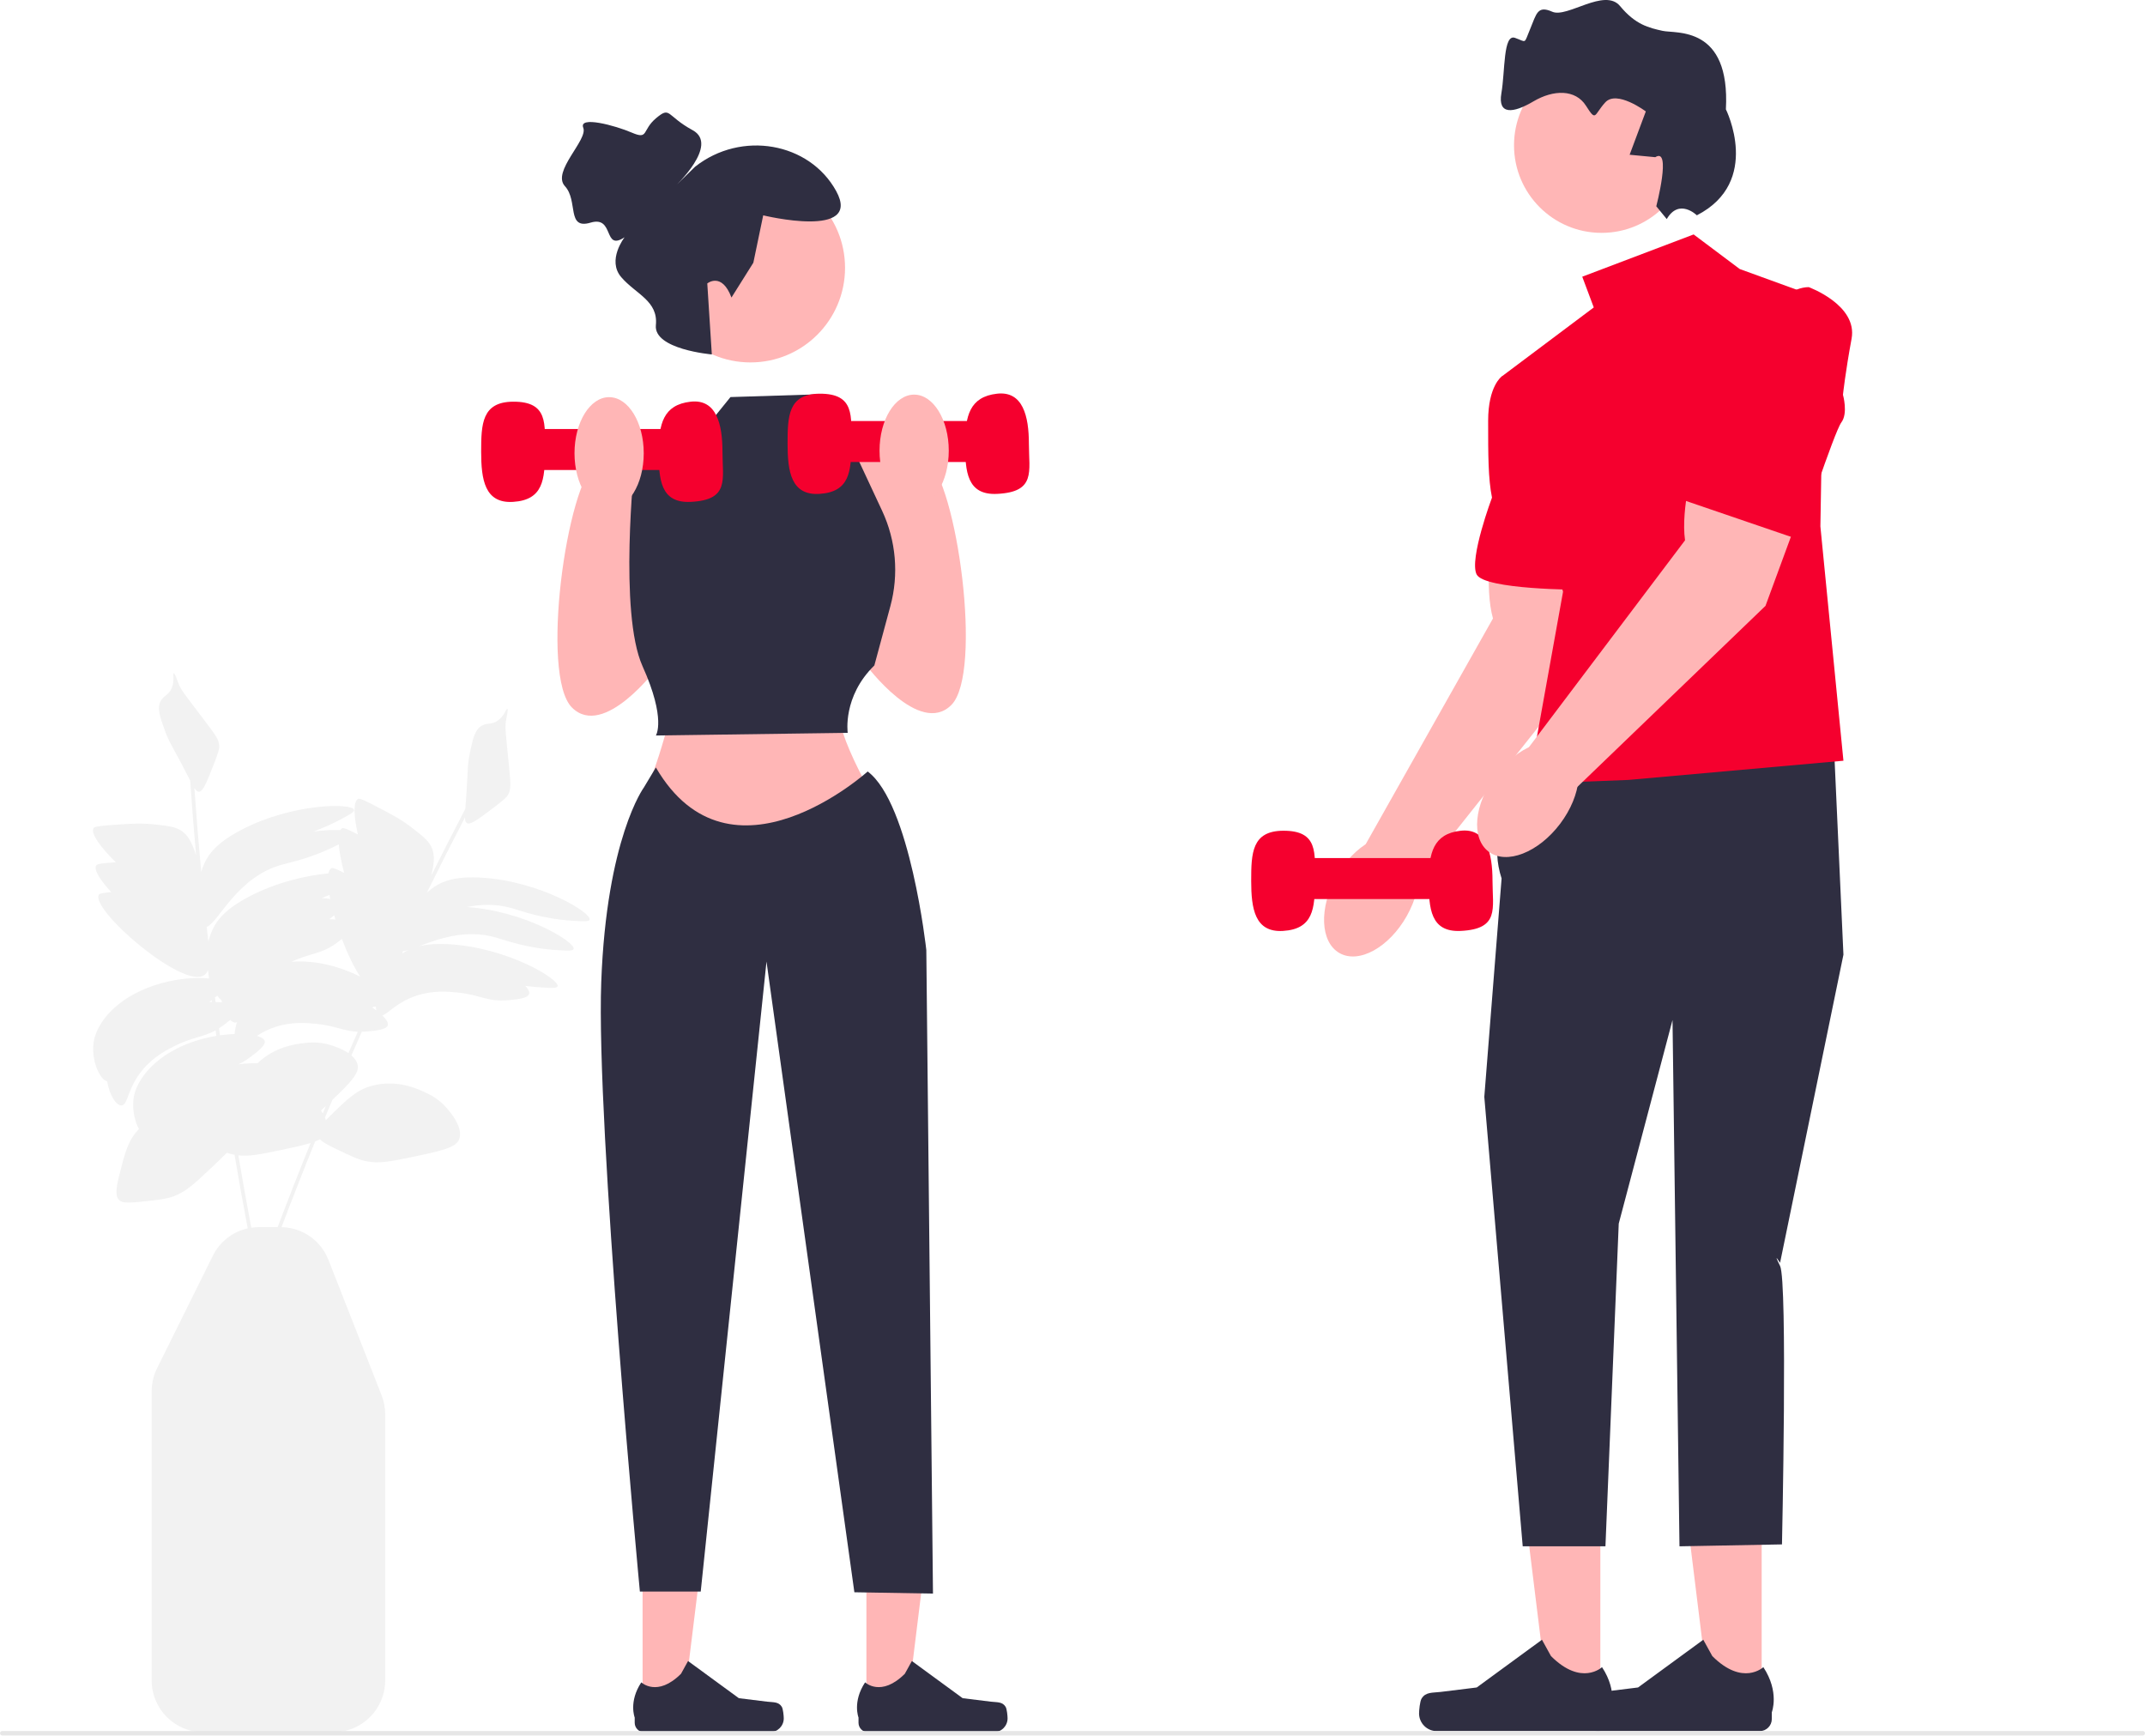
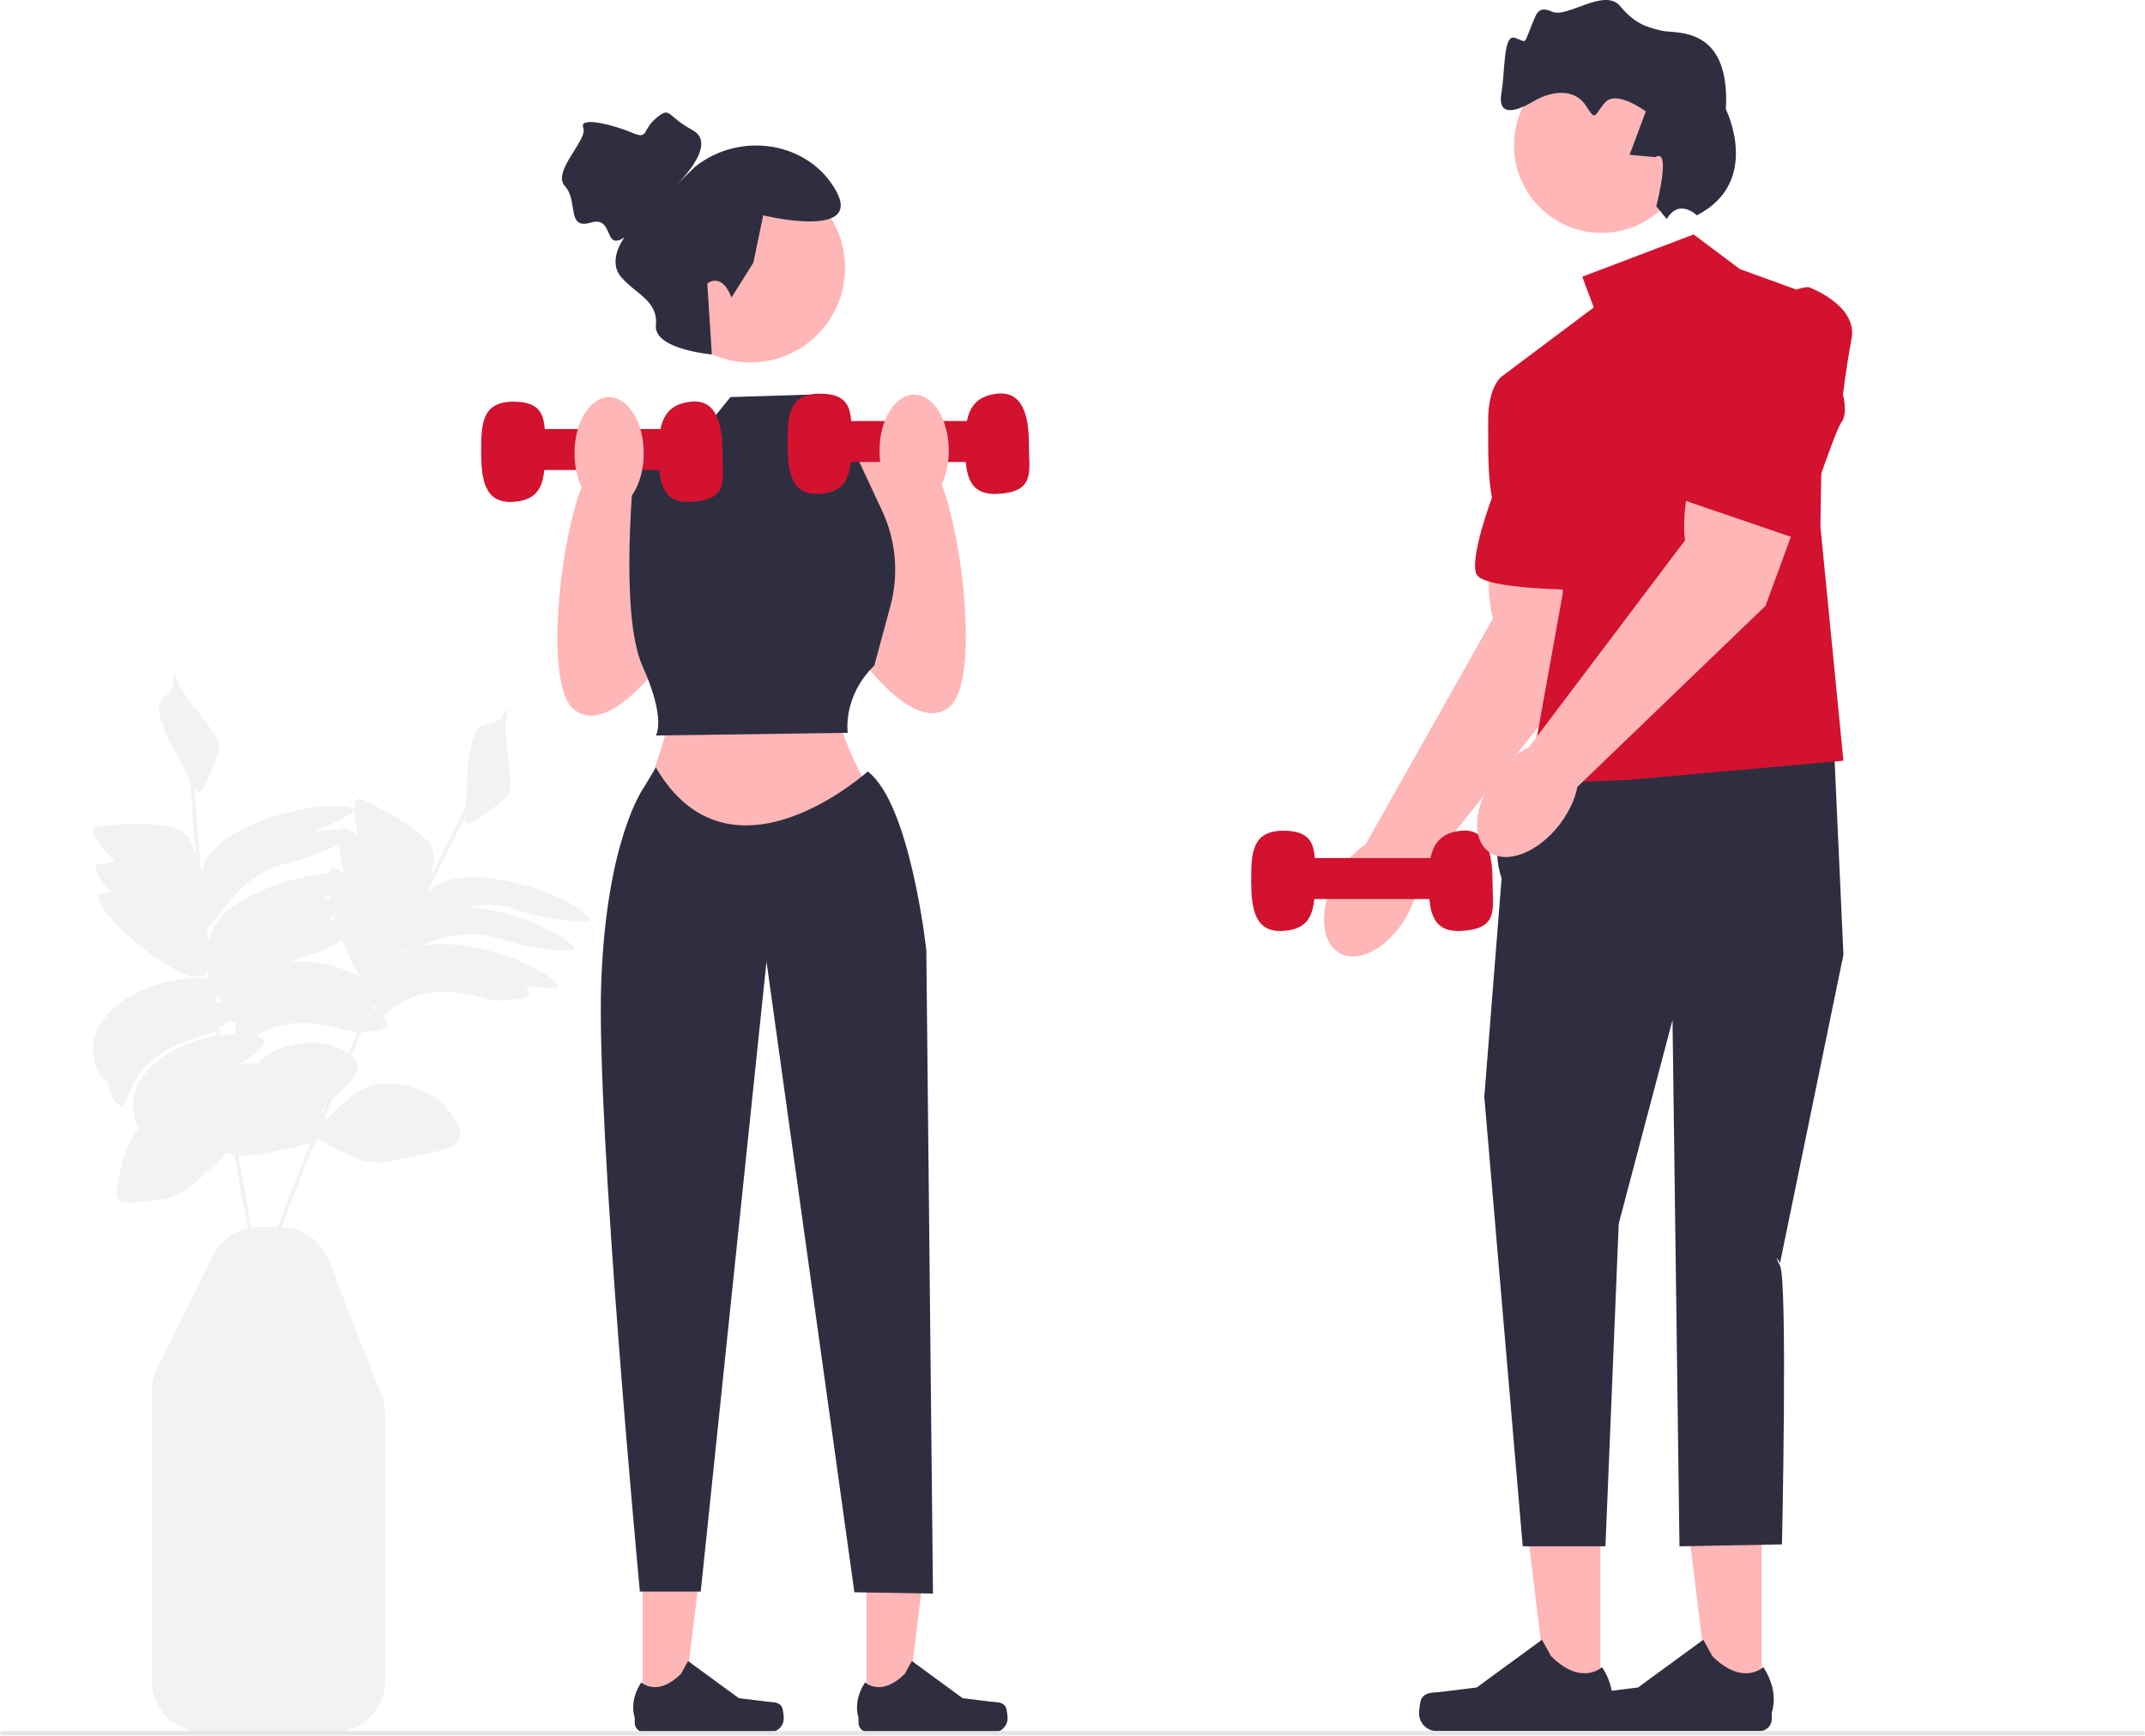
<svg xmlns="http://www.w3.org/2000/svg" width="805.04" height="651.247" viewBox="0 0 805.04 651.247">
  <path d="M181.203,329.372c-10.244-.689-15.015,1.305-18.096,3.336-.989,.652-1.965,1.415-2.887,2.241,4.656-9.446,9.425-18.851,14.285-28.189,.031,1.254,.254,1.848,.805,2.146,1.26,.68,4.2-1.498,10.028-5.88,4.43-3.332,4.996-4.176,5.326-4.755,1.158-2.035,1.06-3.711,.346-11.021-1.281-13.12-1.611-14.352-.99-17.45,.214-1.067,.798-3.638,.383-3.785-.426-.152-1.088,2.545-3.445,4.305-2.297,1.715-3.914,.829-6.001,1.933-2.698,1.427-3.441,4.728-4.558,10.041-.989,4.705-.737,6.369-1.326,15.234-.167,2.511-.326,4.465-.434,6.003-4.351,8.32-8.621,16.701-12.814,25.114,.057-.231,.11-.449,.156-.638,1.297-5.319,.865-7.774,.213-9.498-1.056-2.793-3.156-4.466-7.311-7.697-4.072-3.166-7.517-4.989-11.656-7.155-5.426-2.838-8.139-4.257-8.875-3.843-1.848,1.041-1.573,6.5-.03,13.33-3.514-1.813-5.38-2.662-5.97-2.33-.254,.143-.467,.373-.643,.675-2.627-.13-6.109,.02-10.093,.542,3.144-1.137,6.676-2.636,10.482-4.681,3.299-1.773,4.945-2.674,4.787-3.419-.565-2.666-23.09-2.612-42.399,7.522-9.091,4.772-12.114,8.967-13.677,12.309-.502,1.073-.934,2.235-1.289,3.421-.974-10.487-1.829-20.998-2.572-31.5,.683,1.052,1.184,1.443,1.809,1.408,1.43-.079,2.796-3.473,5.471-10.258,2.033-5.157,2.074-6.173,2.052-6.838-.077-2.34-1.038-3.717-5.471-9.574-7.955-10.511-8.881-11.388-9.972-14.354-.376-1.021-1.223-3.517-1.653-3.426-.442,.094,.404,2.738-.684,5.471-1.061,2.663-2.902,2.754-4.103,4.787-1.553,2.628-.459,5.829,1.368,10.942,1.618,4.527,2.704,5.814,6.838,13.677,1.171,2.228,2.058,3.976,2.771,5.343,.644,9.366,1.389,18.742,2.217,28.106-.072-.226-.141-.439-.2-.625-1.677-5.212-3.329-7.078-4.787-8.206-2.362-1.828-5.026-2.155-10.258-2.735-5.127-.568-9.016-.32-13.677,0-6.109,.42-9.164,.629-9.574,1.368-1.126,2.026,2.679,7.225,8.365,12.786-4.641,.329-7.007,.571-7.365,1.214-.934,1.682,1.533,5.55,5.644,9.994-2.857,.246-4.364,.503-4.644,1.006-3.137,5.645,31.911,35.891,39.663,30.089,.589-.441,1.006-1.088,1.293-1.876,.127,1.067,.257,2.134,.386,3.201-9.158-1.031-26.75,1.729-37.188,12.654-5.189,5.431-5.971,10.119-6.155,11.625-.815,6.68,2.435,13.789,5.132,14.311,.796,4.973,3.291,9.085,5.339,9.05,2.567-.045,2.113-6.567,8.206-13.677,4.252-4.961,9.308-7.426,12.309-8.89,6.447-3.144,10.193-3.051,14.837-5.612,.093,.69,.193,1.379,.287,2.069-8.507,1.427-18.222,5.076-24.956,12.124-5.189,5.431-5.971,10.119-6.155,11.625-.502,4.115,.543,8.388,2.047,11.195-4.092,4.298-5.224,8.787-7.473,17.726-1.437,5.711-1.123,7.738,0,8.89,.929,.953,2.396,1.293,8.206,.684,6.302-.66,9.453-.991,12.309-2.052,4.518-1.678,7.632-4.561,13.677-10.258,2.486-2.343,4.587-4.333,6.301-6.068,.891,.304,1.728,.536,2.573,.702,.098,.019,.195,.033,.293,.051,1.559,9.238,3.206,18.449,4.939,27.622-5.638,1.258-10.456,4.97-13.103,10.311l-20.919,42.203c-1.321,2.664-2.019,5.643-2.019,8.617v108.519c0,10.7,8.705,19.404,19.404,19.404h48.828c10.7,0,19.404-8.705,19.404-19.404v-99.925c0-2.436-.451-4.821-1.341-7.089l-19.937-50.796c-2.883-7.344-9.772-12.126-17.626-12.299,4.073-10.745,8.275-21.476,12.623-32.165,.67-.26,1.263-.53,1.778-.816,.802,.88,2.446,1.906,5.932,3.573,5.717,2.734,8.575,4.101,11.564,4.691,4.728,.933,8.89,.105,17.022-1.588,11.065-2.304,16.621-3.521,17.778-6.741,1.602-4.456-3.422-10.195-4.807-11.777-3.01-3.438-6.332-5.006-8.385-5.949-2.666-1.224-10.263-4.713-19.446-2.307-5.78,1.515-9.091,4.749-15.712,11.218-.638,.623-1.188,1.189-1.677,1.717-.11-.316-.234-.63-.371-.94,.929-2.239,1.857-4.477,2.797-6.711,6.79-6.441,10.131-9.988,9.497-13.033-.298-1.429-1.198-2.631-2.357-3.63,1.288-2.957,2.579-5.912,3.885-8.858,.601-.014,1.22-.042,1.888-.105,3.499-.33,7.46-.703,7.882-2.383,.223-.889-.546-2.188-2.059-3.652,2.185-.61,5.515-5.059,12.987-7.467,6.219-2.004,11.817-1.46,15.141-1.137,8.578,.833,11.376,3.617,19.088,2.89,3.499-.33,7.46-.703,7.882-2.384,.19-.754-.341-1.806-1.426-3.001,1.943,.268,4.023,.481,6.239,.608,3.739,.215,5.613,.308,5.868-.41,.913-2.568-18.312-14.305-40.07-15.768-5.283-.355-9.102,.006-11.993,.715,6.955-2.596,17.305-6.543,28.668-3.348,3.912,1.1,11.829,4.139,23.526,4.811,3.739,.215,5.613,.308,5.868-.41,.913-2.567-18.296-14.295-40.042-15.766,5.047-1.02,10.709-1.305,16.648,.365,3.912,1.1,11.829,4.139,23.526,4.811,3.739,.215,5.613,.308,5.868-.41,.913-2.568-18.312-14.305-40.07-15.768Zm-100.512,44.966c.295-.232,.584-.463,.862-.695,.499,.733,1.026,1.297,1.554,1.654,.056,.294,.116,.584,.184,.871-.743-.08-1.539-.134-2.381-.162-.071-.556-.147-1.112-.218-1.667Zm42.972-38.48c.085,.487,.177,.983,.278,1.491-.93-.178-1.994-.305-3.159-.38,.929-.338,1.887-.705,2.88-1.111Zm2.214,9.2c-.714-.072-1.477-.119-2.28-.144,.628-.478,1.248-.963,1.823-1.446,.147,.526,.299,1.056,.457,1.59Zm-16.462,15.846c7.363-3.458,11.177-2.721,17.213-7.258,.562-.422,1.138-.856,1.697-1.292,2.003,5.341,4.401,10.436,6.87,14.129-6.916-3.492-16.418-6.329-25.78-5.578Zm17.725-44.055c.222,2.914,.937,6.619,2.002,10.6-.061-0-.121-.001-.182-.001-2.642-1.33-4.098-1.921-4.607-1.634-.53,.299-.885,.961-1.086,1.914-8.304,.791-19.498,3.329-29.78,8.726-9.091,4.772-12.114,8.967-13.677,12.309-.666,1.425-1.211,3.004-1.611,4.591-.205-1.841-.416-3.678-.614-5.522,4.469-1.739,11.225-18.533,27.947-23.276,3.787-1.074,11.734-2.575,21.609-7.708Zm-48.646,59.148c.123-.09,.242-.168,.367-.262,.191-.143,.383-.288,.576-.434,.029,.228,.06,.456,.089,.683-.339,0-.681,.004-1.032,.012Zm3.704,9.885c.539-.344,1.089-.715,1.663-1.147,.865-.65,1.764-1.326,2.581-2,.632,.637,1.281,1.01,1.89,1,.238-.004,.445-.082,.638-.193-.524,1.568-.833,3.104-.931,4.47-1.72,.06-3.56,.215-5.483,.489-.119-.873-.241-1.746-.359-2.62Zm22.004,74.598h-6.953c-.996,0-1.976,.08-2.938,.225-1.704-9.019-3.325-18.075-4.86-27.158,4.089,.453,8.168-.365,15.306-1.852,5.058-1.053,8.952-1.88,11.813-2.774-4.258,10.489-8.377,21.017-12.369,31.559Zm16.278-43.749c.572-.533,1.177-1.103,1.808-1.697-.386,.922-.761,1.848-1.144,2.771-.214-.371-.436-.729-.663-1.075Zm3.515-24.584c-4.364-1.356-8.015-.954-10.258-.684-2.812,.339-10.641,1.3-17.09,7.533-2.153-.057-4.59,.062-7.186,.389,1.383-.634,2.814-1.459,4.4-2.651,2.809-2.111,5.99-4.502,5.471-6.155-.24-.764-1.292-1.397-2.92-1.85,1.833-1.215,4.111-2.467,7.027-3.407,6.219-2.004,11.817-1.46,15.141-1.138,7.196,.699,10.334,2.763,15.708,2.983-1.181,2.667-2.347,5.343-3.513,8.019-2.495-1.703-5.579-2.668-6.779-3.041Zm15.823-13.99c.047-.105,.094-.21,.141-.315,.372-.043,.739-.09,1.098-.141,.026,.54,.095,1.028,.203,1.462-.448-.333-.935-.669-1.441-1.006Zm11.29-20.449c-.033,.022-.066,.047-.099,.069,.079-.285,.154-.56,.226-.829,.613-.085,1.313-.257,2.094-.496-.837,.401-1.57,.826-2.221,1.255Z" fill="#f2f2f2" />
  <g>
    <polygon points="241.173 640.858 256.425 640.857 263.68 582.026 241.169 582.028 241.173 640.858" fill="#ffb6b6" />
    <path d="M293.428,640.512h0c.475,.8,.725,3.381,.725,4.311h0c0,2.859-2.318,5.177-5.177,5.177h-47.234c-1.95,0-3.532-1.581-3.532-3.532v-1.966s-2.337-5.91,2.474-13.195c0,0,5.979,5.704,14.913-3.23l2.635-4.773,19.071,13.948,10.571,1.301c2.313,.285,4.363-.044,5.553,1.959h0Z" fill="#2f2e41" />
  </g>
  <g>
    <polygon points="325.173 640.858 340.425 640.857 347.68 582.026 325.169 582.028 325.173 640.858" fill="#ffb6b6" />
    <path d="M377.428,640.512h0c.475,.8,.725,3.381,.725,4.311h0c0,2.859-2.318,5.177-5.177,5.177h-47.234c-1.95,0-3.532-1.581-3.532-3.532v-1.966s-2.337-5.91,2.474-13.195c0,0,5.979,5.704,14.913-3.23l2.635-4.773,19.071,13.948,10.571,1.301c2.313,.285,4.363-.044,5.553,1.959h0Z" fill="#2f2e41" />
  </g>
  <path d="M319.045,172.547s17.567-8,28.783,0,21.217,80,9.217,92c-12,12-32-15-32-15l-6-77Z" fill="#ffb6b6" />
  <path d="M252.654,173.5s-17.567-8-28.783,0-21.217,80-9.217,92,32-15,32-15l6-77Z" fill="#ffb6b6" />
  <path d="M253.154,262s-6,27-13,39l51,30,40-26s-19-31-16-40l-62-3Z" fill="#ffb6b6" />
  <g>
    <polygon points="600.627 637.86 581.04 637.858 571.722 562.308 600.631 562.31 600.627 637.86" fill="#ffb6b6" />
    <path d="M533.52,637.416h0c-.61,1.027-.932,4.342-.932,5.537h0c0,3.671,2.976,6.648,6.648,6.648h60.658c2.505,0,4.535-2.03,4.535-4.535v-2.525s3.001-7.59-3.177-16.945c0,0-7.678,7.325-19.152-4.148l-3.383-6.129-24.491,17.912-13.575,1.671c-2.97,.366-5.603-.057-7.131,2.516h-0Z" fill="#2f2e41" />
  </g>
  <g>
    <polygon points="661.171 637.86 641.585 637.858 632.267 562.308 661.175 562.31 661.171 637.86" fill="#ffb6b6" />
    <path d="M594.065,637.416h0c-.61,1.027-.932,4.342-.932,5.537h0c0,3.671,2.976,6.648,6.648,6.648h60.658c2.505,0,4.535-2.03,4.535-4.535v-2.525s3.001-7.59-3.177-16.945c0,0-7.678,7.325-19.152-4.148l-3.383-6.129-24.491,17.912-13.575,1.671c-2.97,.366-5.603-.057-7.131,2.516h-0Z" fill="#2f2e41" />
  </g>
  <g>
    <path d="M559.878,202.034s-2.837,18.26,.449,30.042l-48.242,85.547,18.766,13.678,62.67-78.851,8.685-38.959-42.328-11.457Z" fill="#ffb6b6" />
    <ellipse cx="514.786" cy="336.309" rx="24.506" ry="15.136" transform="translate(-31.019 619.5142) rotate(-60.58023)" fill="#ffb6b6" />
  </g>
  <path d="M578.698,289.07s-23.065,16.277-15.136,40.573l-6.487,81.958,14.415,168.66h31.05l4.989-121.09,20.182-76.402,2.616,197.491,38.468-.721s2.162-98.746-.721-104.512c-2.883-5.766,0-1.141,0-1.141l23.785-115.641-3.604-79.268-109.557,10.091Z" fill="#2f2e41" />
-   <polygon points="635.639 87.975 593.834 103.832 598.159 115.364 563.562 141.312 586.626 222.039 573.653 294.116 611.133 292.674 691.859 285.466 683.21 197.532 684.651 112.481 652.937 100.949 635.639 87.975" fill="#f5002e" />
-   <path d="M574.373,139.15l-10.812,2.162s-5.045,3.604-5.045,16.578,0,21.623,1.442,28.831c0,0-8.649,23.065-5.766,28.831,2.883,5.766,38.922,5.766,38.922,5.766l-18.74-82.168Z" fill="#f5002e" />
+   <polygon points="635.639 87.975 593.834 103.832 598.159 115.364 563.562 141.312 586.626 222.039 573.653 294.116 611.133 292.674 691.859 285.466 683.21 197.532 684.651 112.481 652.937 100.949 635.639 87.975" fill="#d2122e" />
+   <path d="M574.373,139.15l-10.812,2.162s-5.045,3.604-5.045,16.578,0,21.623,1.442,28.831c0,0-8.649,23.065-5.766,28.831,2.883,5.766,38.922,5.766,38.922,5.766l-18.74-82.168Z" fill="#d2122e" />
  <path d="M633.948,54.525c0,18.148-14.712,32.86-32.86,32.86-18.148,0-32.86-14.712-32.86-32.86,0-18.148,14.712-32.86,32.86-32.86s32.86,14.712,32.86,32.86Z" fill="#ffb6b6" />
  <path d="M621.623,77.406s5.821-22.365-.382-18.421l-9.627-.915,6.078-16.26s-10.881-8.157-15.22-3.389c-4.339,4.768-3.299,7.457-7.243,1.254s-12.184-6.086-19.731-1.622c-7.548,4.463-13.446,5.198-12.011-3.084,1.435-8.282,.63-22.356,5.111-20.76,4.481,1.596,3.252,2.497,5.669-3.287s2.721-8.993,8.314-6.518,19.649-9.142,25.457-2.114c5.808,7.028,10.881,8.157,15.955,9.287s25.457-2.114,23.752,29.455c0,0,13.605,27.196-10.902,39.762,0,0-6.651-6.563-11.294,1.414l-3.926-4.803Z" fill="#2f2e41" />
  <path d="M306.154,148l-32,1-17,21-19,4s-6,56,3,76,5,26,5,26l72-1s-2-13.583,10-25.291l6.018-22.271c3.217-11.907,2.121-24.568-3.095-35.745l-12.923-27.693-11-4-1-12Z" fill="#2f2e41" />
  <path d="M246.154,288l-4.5,7.5s-14,19-16,73,14.5,228.736,14.5,228.736h22.835l24.686-236.409,32.98,236.673,29.5,.5-2.5-241.5s-6-55-22-67c0,0-51.5,46.5-79.5-1.5Z" fill="#2f2e41" />
  <g>
-     <path d="M204.507,169.533c0,10.382-.625,18.106-11.962,18.798-10.648,.649-11.962-8.416-11.962-18.798s.248-18.714,11.962-18.798c13.337-.096,11.962,8.416,11.962,18.798Z" fill="#f5002e" />
-     <path d="M271.154,169.533c0,10.382,2.728,18.107-11.962,18.798-11.301,.532-11.962-8.416-11.962-18.798s1.66-17.633,11.962-18.798c9.69-1.096,11.962,8.416,11.962,18.798Z" fill="#f5002e" />
-     <rect x="194.254" y="160.989" width="66.646" height="15.38" fill="#f5002e" />
+     <path d="M204.507,169.533c0,10.382-.625,18.106-11.962,18.798-10.648,.649-11.962-8.416-11.962-18.798s.248-18.714,11.962-18.798c13.337-.096,11.962,8.416,11.962,18.798Z" fill="#d2122e" />
+     <path d="M271.154,169.533c0,10.382,2.728,18.107-11.962,18.798-11.301,.532-11.962-8.416-11.962-18.798s1.66-17.633,11.962-18.798c9.69-1.096,11.962,8.416,11.962,18.798Z" fill="#d2122e" />
+     <rect x="194.254" y="160.989" width="66.646" height="15.38" fill="#d2122e" />
  </g>
  <g>
-     <path d="M319.507,166.533c0,10.382-.625,18.106-11.962,18.798-10.648,.649-11.962-8.416-11.962-18.798s.248-18.714,11.962-18.798c13.337-.096,11.962,8.416,11.962,18.798Z" fill="#f5002e" />
-     <path d="M386.154,166.533c0,10.382,2.728,18.107-11.962,18.798-11.301,.532-11.962-8.416-11.962-18.798s1.66-17.633,11.962-18.798c9.69-1.096,11.962,8.416,11.962,18.798Z" fill="#f5002e" />
-     <rect x="309.254" y="157.989" width="66.646" height="15.38" fill="#f5002e" />
+     <path d="M319.507,166.533c0,10.382-.625,18.106-11.962,18.798-10.648,.649-11.962-8.416-11.962-18.798s.248-18.714,11.962-18.798c13.337-.096,11.962,8.416,11.962,18.798Z" fill="#d2122e" />
+     <path d="M386.154,166.533c0,10.382,2.728,18.107-11.962,18.798-11.301,.532-11.962-8.416-11.962-18.798s1.66-17.633,11.962-18.798c9.69-1.096,11.962,8.416,11.962,18.798Z" fill="#d2122e" />
+     <rect x="309.254" y="157.989" width="66.646" height="15.38" fill="#d2122e" />
  </g>
  <g>
-     <path d="M493.507,330.533c0,10.382-.625,18.106-11.962,18.798-10.648,.649-11.962-8.416-11.962-18.798s.248-18.714,11.962-18.798c13.337-.096,11.962,8.416,11.962,18.798Z" fill="#f5002e" />
-     <path d="M560.154,330.533c0,10.382,2.728,18.107-11.962,18.798-11.301,.532-11.962-8.416-11.962-18.798s1.66-17.633,11.962-18.798c9.69-1.096,11.962,8.416,11.962,18.798Z" fill="#f5002e" />
-     <rect x="483.254" y="321.989" width="66.646" height="15.38" fill="#f5002e" />
+     <path d="M493.507,330.533c0,10.382-.625,18.106-11.962,18.798-10.648,.649-11.962-8.416-11.962-18.798s.248-18.714,11.962-18.798c13.337-.096,11.962,8.416,11.962,18.798Z" fill="#d2122e" />
+     <path d="M560.154,330.533c0,10.382,2.728,18.107-11.962,18.798-11.301,.532-11.962-8.416-11.962-18.798s1.66-17.633,11.962-18.798c9.69-1.096,11.962,8.416,11.962,18.798Z" fill="#d2122e" />
+     <rect x="483.254" y="321.989" width="66.646" height="15.38" fill="#d2122e" />
  </g>
  <ellipse cx="343.089" cy="169.118" rx="12.993" ry="21.036" fill="#ffb6b6" />
  <circle cx="281.654" cy="100.5" r="35.5" fill="#ffb6b6" />
  <path d="M274.526,111.655l8.214-13.071,3.699-17.777s37.417,9.126,27.379-9.126c-10.039-18.252-35.592-22.815-52.932-9.126l-7.473,7.301s16.6-15.515,6.561-20.99c-10.039-5.476-8.214-9.126-13.689-4.563-5.476,4.563-2.738,8.214-9.126,5.476-6.388-2.738-20.078-6.388-18.252-1.825s-11.943,16.427-6.884,21.903,.496,16.427,9.622,13.689c9.126-2.738,4.563,10.951,12.777,5.476,0,0-6.742,8.591-1.266,14.98s13.913,8.874,13,18,21,11,21,11l-1.705-26.64s5.427-4.45,9.078,5.295Z" fill="#2f2e41" />
  <g>
    <path d="M635.952,172.911s-5.234,17.722-3.541,29.836l-59.164,78.391,16.786,16.046,72.577-69.84,13.776-37.462-40.434-16.971Z" fill="#ffb6b6" />
    <ellipse cx="573.446" cy="300.018" rx="24.506" ry="15.136" transform="translate(-11.47536 576.9983) rotate(-52.957)" fill="#ffb6b6" />
  </g>
-   <path d="M678.828,107.745s18.432,6.687,16.087,19.365c-2.345,12.679-3.235,21.037-3.235,21.037,0,0,1.997,6.925-.608,10.377s-15.981,43.926-15.981,43.926l-48.107-16.442s28.202-78.047,51.844-78.264Z" fill="#f5002e" />
+   <path d="M678.828,107.745s18.432,6.687,16.087,19.365c-2.345,12.679-3.235,21.037-3.235,21.037,0,0,1.997,6.925-.608,10.377s-15.981,43.926-15.981,43.926l-48.107-16.442s28.202-78.047,51.844-78.264Z" fill="#d2122e" />
  <path d="M805.04,650.407h0c0,.464-.376,.84-.84,.84H.84c-.464,0-.84-.376-.84-.84H0c0-.464,.376-.84,.84-.84H804.2c.464,0,.84,.376,.84,.84Z" fill="#e6e6e6" />
  <path d="M241.603,170.071c0,11.618-5.817,21.036-12.993,21.036-7.176,0-12.993-9.418-12.993-21.036,0-11.618,5.817-21.036,12.993-21.036s12.993,9.418,12.993,21.036Z" fill="#ffb6b6" />
</svg>
